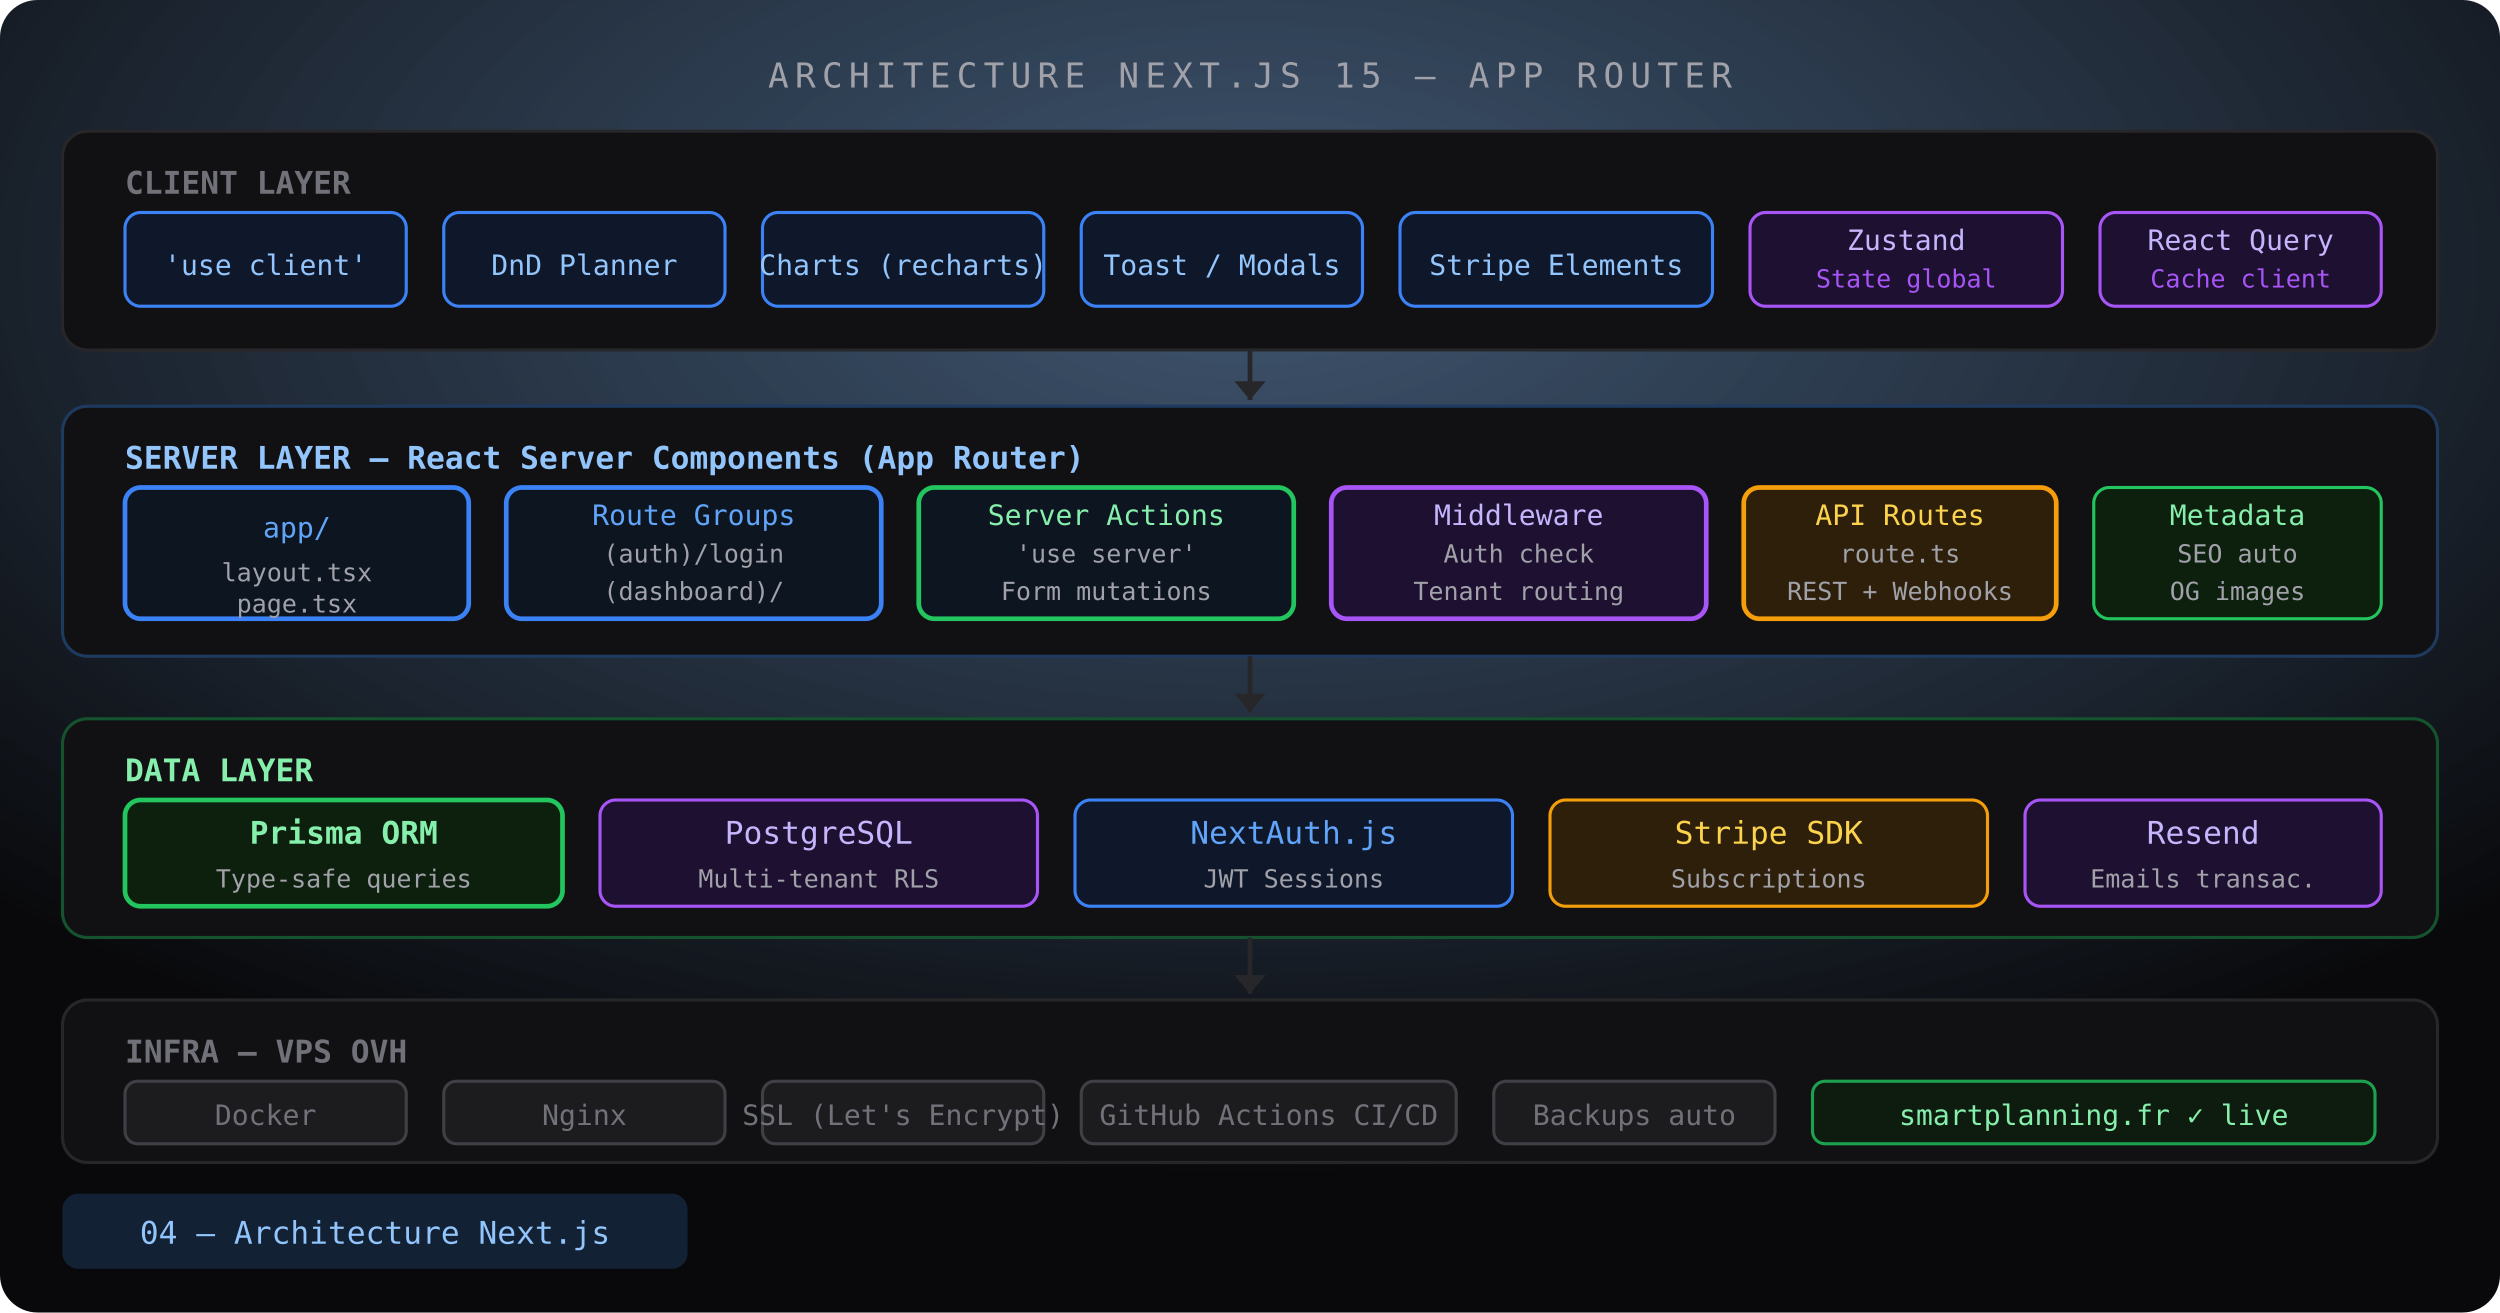
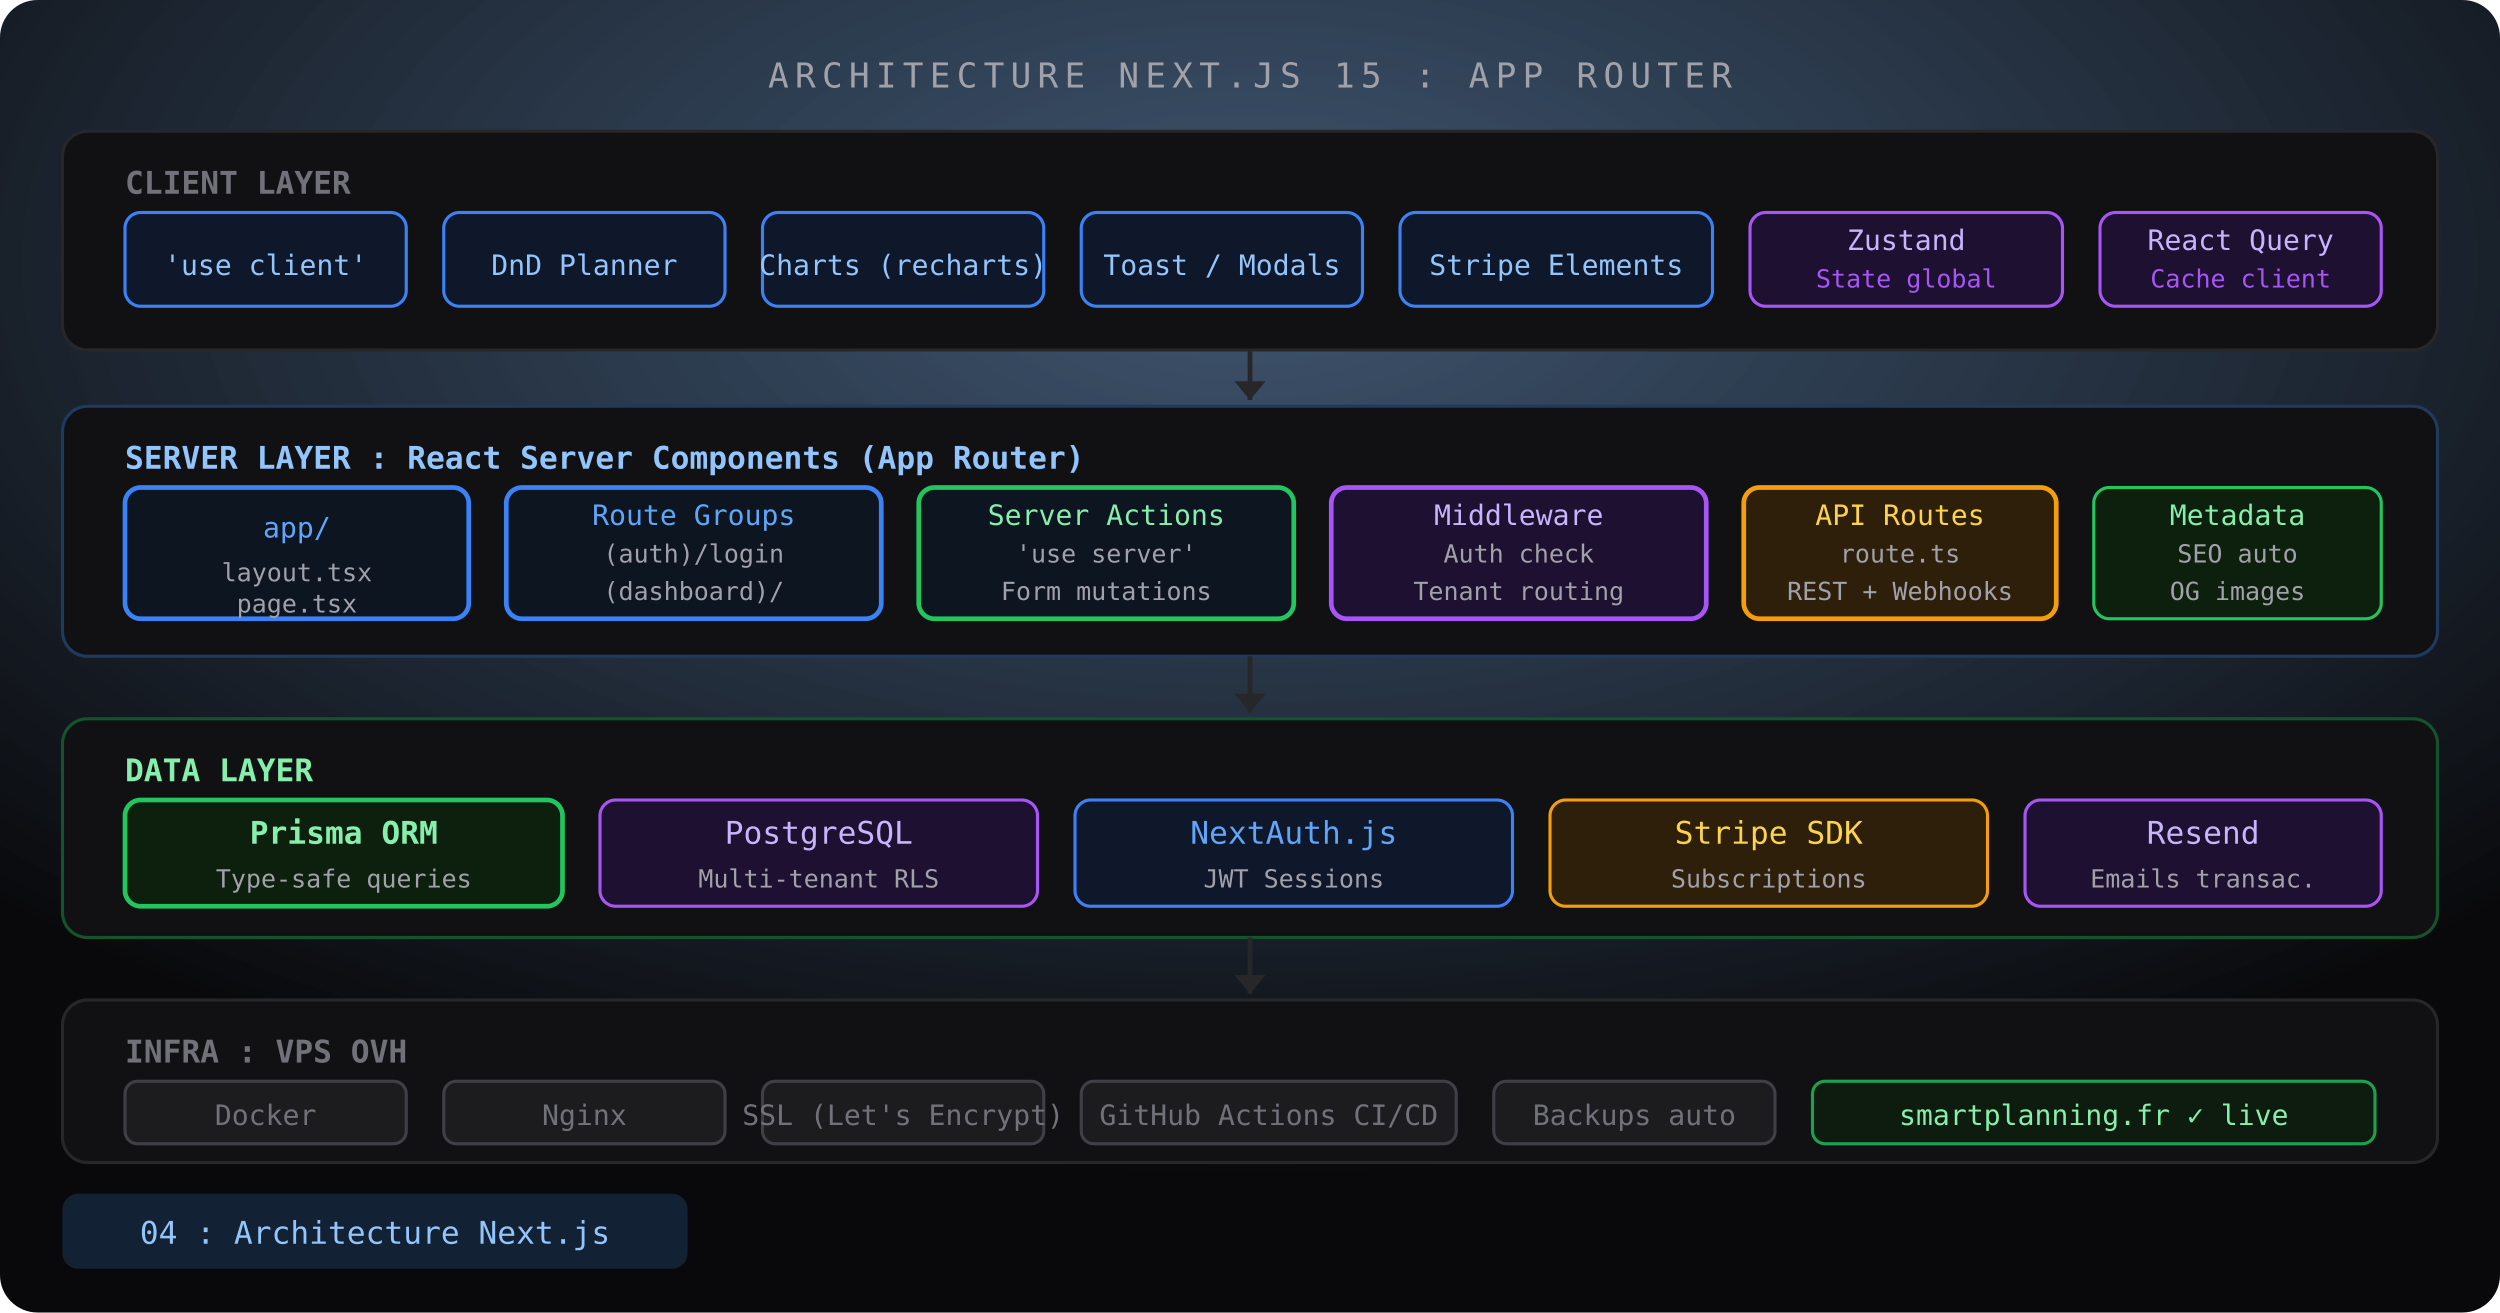
<svg xmlns="http://www.w3.org/2000/svg" viewBox="0 0 800 420" width="800" height="420">
  <defs>
    <radialGradient id="bg4" cx="50%" cy="20%" r="70%">
      <stop offset="0%" stop-color="#0f2a4a" stop-opacity="0.8" />
      <stop offset="100%" stop-color="#09090b" stop-opacity="1" />
    </radialGradient>
  </defs>
  <rect width="800" height="420" fill="url(#bg4)" rx="12" />
-   <text x="400" y="28" text-anchor="middle" font-family="monospace" font-size="11" fill="#a1a1aa" letter-spacing="2">ARCHITECTURE NEXT.JS 15 — APP ROUTER</text>
+   <text x="400" y="28" text-anchor="middle" font-family="monospace" font-size="11" fill="#a1a1aa" letter-spacing="2">ARCHITECTURE NEXT.JS 15 : APP ROUTER</text>
  <rect x="20" y="42" width="760" height="70" rx="8" fill="#111113" stroke="#27272a" />
  <text x="40" y="62" font-family="monospace" font-size="10" fill="#71717a" font-weight="600">CLIENT LAYER</text>
  <rect x="40" y="68" width="90" height="30" rx="5" fill="#0f172a" stroke="#3b82f6" />
  <text x="85" y="88" text-anchor="middle" font-family="monospace" font-size="9" fill="#93c5fd">'use client'</text>
  <rect x="142" y="68" width="90" height="30" rx="5" fill="#0f172a" stroke="#3b82f6" />
  <text x="187" y="88" text-anchor="middle" font-family="monospace" font-size="9" fill="#93c5fd">DnD Planner</text>
  <rect x="244" y="68" width="90" height="30" rx="5" fill="#0f172a" stroke="#3b82f6" />
  <text x="289" y="88" text-anchor="middle" font-family="monospace" font-size="9" fill="#93c5fd">Charts (recharts)</text>
  <rect x="346" y="68" width="90" height="30" rx="5" fill="#0f172a" stroke="#3b82f6" />
  <text x="391" y="88" text-anchor="middle" font-family="monospace" font-size="9" fill="#93c5fd">Toast / Modals</text>
  <rect x="448" y="68" width="100" height="30" rx="5" fill="#0f172a" stroke="#3b82f6" />
  <text x="498" y="88" text-anchor="middle" font-family="monospace" font-size="9" fill="#93c5fd">Stripe Elements</text>
  <rect x="560" y="68" width="100" height="30" rx="5" fill="#1e1030" stroke="#a855f7" />
  <text x="610" y="80" text-anchor="middle" font-family="monospace" font-size="9" fill="#c4b5fd">Zustand</text>
  <text x="610" y="92" text-anchor="middle" font-family="monospace" font-size="8" fill="#a855f7">State global</text>
  <rect x="672" y="68" width="90" height="30" rx="5" fill="#1e1030" stroke="#a855f7" />
  <text x="717" y="80" text-anchor="middle" font-family="monospace" font-size="9" fill="#c4b5fd">React Query</text>
  <text x="717" y="92" text-anchor="middle" font-family="monospace" font-size="8" fill="#a855f7">Cache client</text>
  <line x1="400" y1="112" x2="400" y2="128" stroke="#27272a" stroke-width="1.5" />
  <polygon points="400,128 395,122 405,122" fill="#27272a" />
  <rect x="20" y="130" width="760" height="80" rx="8" fill="#111113" stroke="#1e3a5f" />
-   <text x="40" y="150" font-family="monospace" font-size="10" fill="#93c5fd" font-weight="600">SERVER LAYER — React Server Components (App Router)</text>
+   <text x="40" y="150" font-family="monospace" font-size="10" fill="#93c5fd" font-weight="600">SERVER LAYER : React Server Components (App Router)</text>
  <rect x="40" y="156" width="110" height="42" rx="5" fill="#0d1520" stroke="#3b82f6" stroke-width="1.5" />
  <text x="95" y="172" text-anchor="middle" font-family="monospace" font-size="9" fill="#60a5fa">app/</text>
  <text x="95" y="186" text-anchor="middle" font-family="monospace" font-size="8" fill="#a1a1aa">layout.tsx</text>
  <text x="95" y="196" text-anchor="middle" font-family="monospace" font-size="8" fill="#a1a1aa">page.tsx</text>
  <rect x="162" y="156" width="120" height="42" rx="5" fill="#0d1520" stroke="#3b82f6" stroke-width="1.5" />
  <text x="222" y="168" text-anchor="middle" font-family="monospace" font-size="9" fill="#60a5fa">Route Groups</text>
  <text x="222" y="180" text-anchor="middle" font-family="monospace" font-size="8" fill="#a1a1aa">(auth)/login</text>
  <text x="222" y="192" text-anchor="middle" font-family="monospace" font-size="8" fill="#a1a1aa">(dashboard)/</text>
  <rect x="294" y="156" width="120" height="42" rx="5" fill="#0d1520" stroke="#22c55e" stroke-width="1.5" />
  <text x="354" y="168" text-anchor="middle" font-family="monospace" font-size="9" fill="#86efac">Server Actions</text>
  <text x="354" y="180" text-anchor="middle" font-family="monospace" font-size="8" fill="#a1a1aa">'use server'</text>
  <text x="354" y="192" text-anchor="middle" font-family="monospace" font-size="8" fill="#a1a1aa">Form mutations</text>
  <rect x="426" y="156" width="120" height="42" rx="5" fill="#1e1030" stroke="#a855f7" stroke-width="1.5" />
  <text x="486" y="168" text-anchor="middle" font-family="monospace" font-size="9" fill="#c4b5fd">Middleware</text>
  <text x="486" y="180" text-anchor="middle" font-family="monospace" font-size="8" fill="#a1a1aa">Auth check</text>
  <text x="486" y="192" text-anchor="middle" font-family="monospace" font-size="8" fill="#a1a1aa">Tenant routing</text>
  <rect x="558" y="156" width="100" height="42" rx="5" fill="#2d1f0a" stroke="#f59e0b" stroke-width="1.5" />
  <text x="608" y="168" text-anchor="middle" font-family="monospace" font-size="9" fill="#fcd34d">API Routes</text>
  <text x="608" y="180" text-anchor="middle" font-family="monospace" font-size="8" fill="#a1a1aa">route.ts</text>
  <text x="608" y="192" text-anchor="middle" font-family="monospace" font-size="8" fill="#a1a1aa">REST + Webhooks</text>
  <rect x="670" y="156" width="92" height="42" rx="5" fill="#0d1f0d" stroke="#22c55e" stroke-width="1" />
  <text x="716" y="168" text-anchor="middle" font-family="monospace" font-size="9" fill="#86efac">Metadata</text>
  <text x="716" y="180" text-anchor="middle" font-family="monospace" font-size="8" fill="#a1a1aa">SEO auto</text>
  <text x="716" y="192" text-anchor="middle" font-family="monospace" font-size="8" fill="#a1a1aa">OG images</text>
  <line x1="400" y1="210" x2="400" y2="228" stroke="#27272a" stroke-width="1.5" />
  <polygon points="400,228 395,222 405,222" fill="#27272a" />
  <rect x="20" y="230" width="760" height="70" rx="8" fill="#111113" stroke="#14532d" />
  <text x="40" y="250" font-family="monospace" font-size="10" fill="#86efac" font-weight="600">DATA LAYER</text>
  <rect x="40" y="256" width="140" height="34" rx="5" fill="#0d1f0d" stroke="#22c55e" stroke-width="1.5" />
  <text x="110" y="270" text-anchor="middle" font-family="monospace" font-size="10" fill="#86efac" font-weight="600">Prisma ORM</text>
  <text x="110" y="284" text-anchor="middle" font-family="monospace" font-size="8" fill="#a1a1aa">Type-safe queries</text>
  <rect x="192" y="256" width="140" height="34" rx="5" fill="#1e1030" stroke="#a855f7" />
  <text x="262" y="270" text-anchor="middle" font-family="monospace" font-size="10" fill="#c4b5fd">PostgreSQL</text>
  <text x="262" y="284" text-anchor="middle" font-family="monospace" font-size="8" fill="#a1a1aa">Multi-tenant RLS</text>
  <rect x="344" y="256" width="140" height="34" rx="5" fill="#0f172a" stroke="#3b82f6" />
  <text x="414" y="270" text-anchor="middle" font-family="monospace" font-size="10" fill="#60a5fa">NextAuth.js</text>
  <text x="414" y="284" text-anchor="middle" font-family="monospace" font-size="8" fill="#a1a1aa">JWT Sessions</text>
  <rect x="496" y="256" width="140" height="34" rx="5" fill="#2d1f0a" stroke="#f59e0b" />
  <text x="566" y="270" text-anchor="middle" font-family="monospace" font-size="10" fill="#fcd34d">Stripe SDK</text>
  <text x="566" y="284" text-anchor="middle" font-family="monospace" font-size="8" fill="#a1a1aa">Subscriptions</text>
  <rect x="648" y="256" width="114" height="34" rx="5" fill="#1e1030" stroke="#a855f7" />
  <text x="705" y="270" text-anchor="middle" font-family="monospace" font-size="10" fill="#c4b5fd">Resend</text>
  <text x="705" y="284" text-anchor="middle" font-family="monospace" font-size="8" fill="#a1a1aa">Emails transac.</text>
  <line x1="400" y1="300" x2="400" y2="318" stroke="#27272a" stroke-width="1.5" />
  <polygon points="400,318 395,312 405,312" fill="#27272a" />
  <rect x="20" y="320" width="760" height="52" rx="8" fill="#111113" stroke="#27272a" />
-   <text x="40" y="340" font-family="monospace" font-size="10" fill="#71717a" font-weight="600">INFRA — VPS OVH</text>
+   <text x="40" y="340" font-family="monospace" font-size="10" fill="#71717a" font-weight="600">INFRA : VPS OVH</text>
  <rect x="40" y="346" width="90" height="20" rx="4" fill="#1c1c1e" stroke="#3f3f46" />
  <text x="85" y="360" text-anchor="middle" font-family="monospace" font-size="9" fill="#71717a">Docker</text>
  <rect x="142" y="346" width="90" height="20" rx="4" fill="#1c1c1e" stroke="#3f3f46" />
  <text x="187" y="360" text-anchor="middle" font-family="monospace" font-size="9" fill="#71717a">Nginx</text>
  <rect x="244" y="346" width="90" height="20" rx="4" fill="#1c1c1e" stroke="#3f3f46" />
  <text x="289" y="360" text-anchor="middle" font-family="monospace" font-size="9" fill="#71717a">SSL (Let's Encrypt)</text>
  <rect x="346" y="346" width="120" height="20" rx="4" fill="#1c1c1e" stroke="#3f3f46" />
  <text x="406" y="360" text-anchor="middle" font-family="monospace" font-size="9" fill="#71717a">GitHub Actions CI/CD</text>
  <rect x="478" y="346" width="90" height="20" rx="4" fill="#1c1c1e" stroke="#3f3f46" />
  <text x="523" y="360" text-anchor="middle" font-family="monospace" font-size="9" fill="#71717a">Backups auto</text>
  <rect x="580" y="346" width="180" height="20" rx="4" fill="#0d1f0d" stroke="#22c55e" opacity="0.8" />
  <text x="670" y="360" text-anchor="middle" font-family="monospace" font-size="9" fill="#86efac">smartplanning.fr ✓ live</text>
  <rect x="20" y="382" width="200" height="24" rx="5" fill="#1e3a5f" opacity="0.5" />
-   <text x="120" y="398" text-anchor="middle" font-family="monospace" font-size="10" fill="#93c5fd">04 — Architecture Next.js</text>
+   <text x="120" y="398" text-anchor="middle" font-family="monospace" font-size="10" fill="#93c5fd">04 : Architecture Next.js</text>
</svg>
